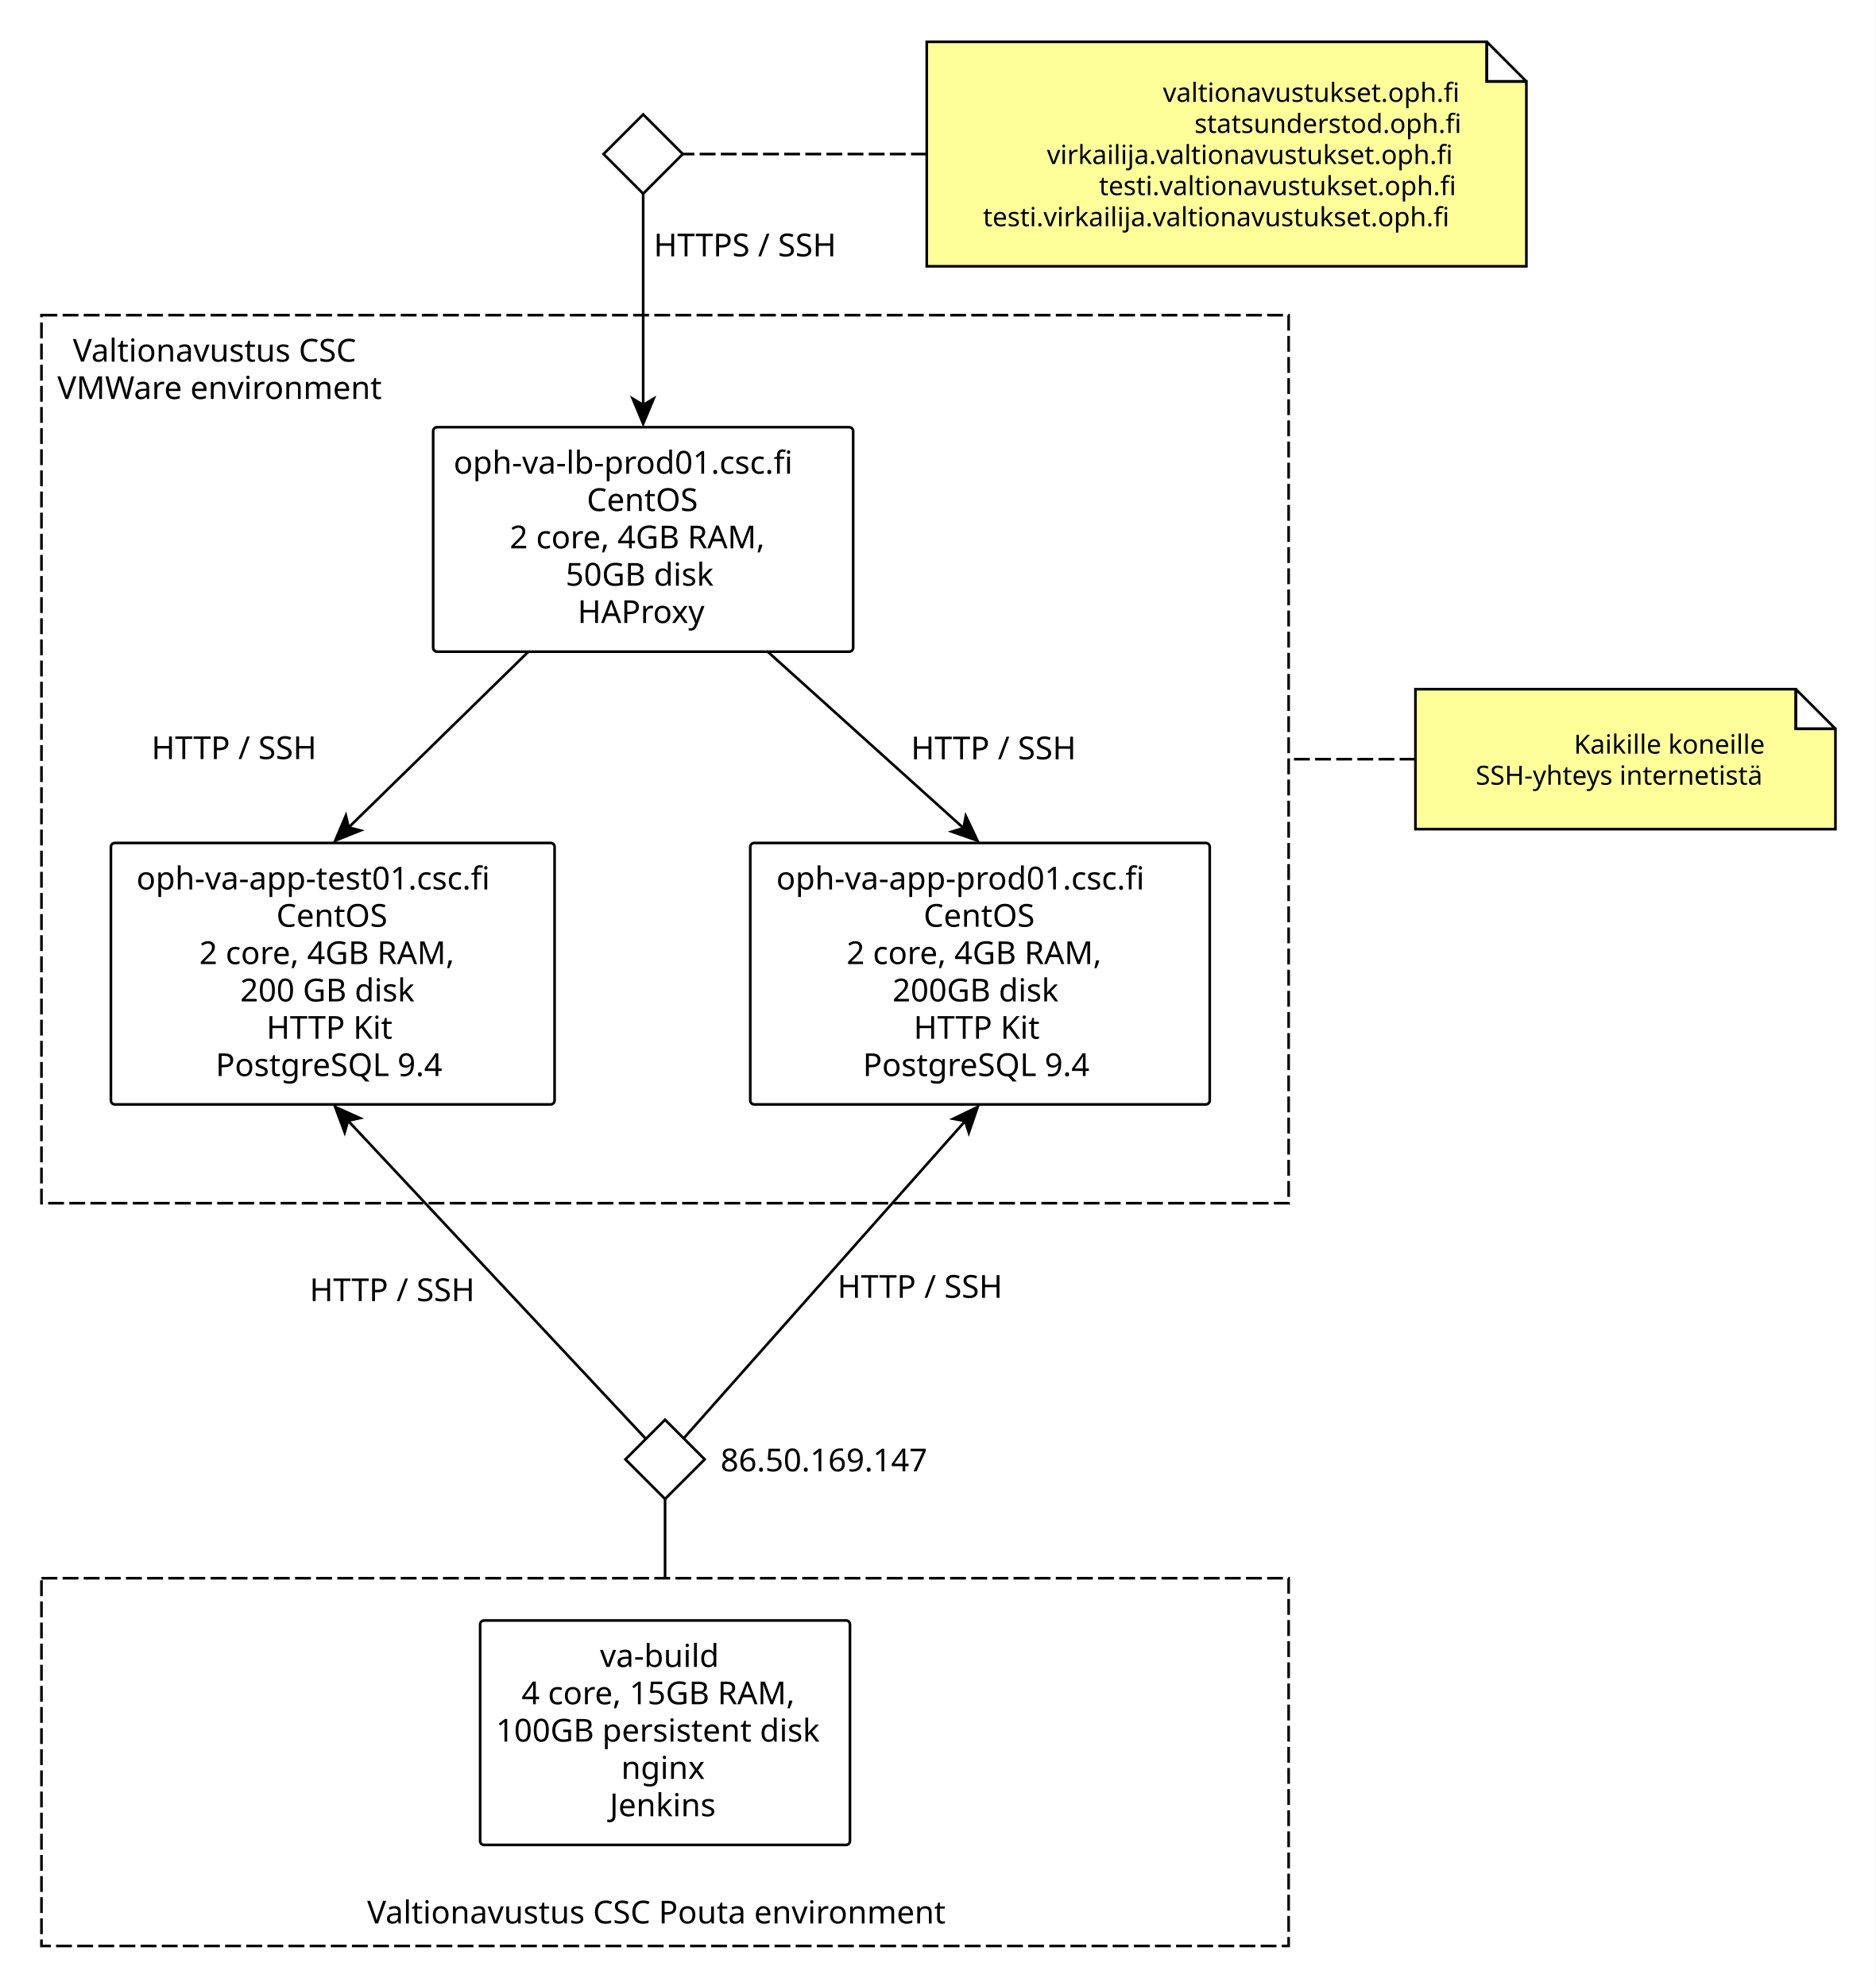
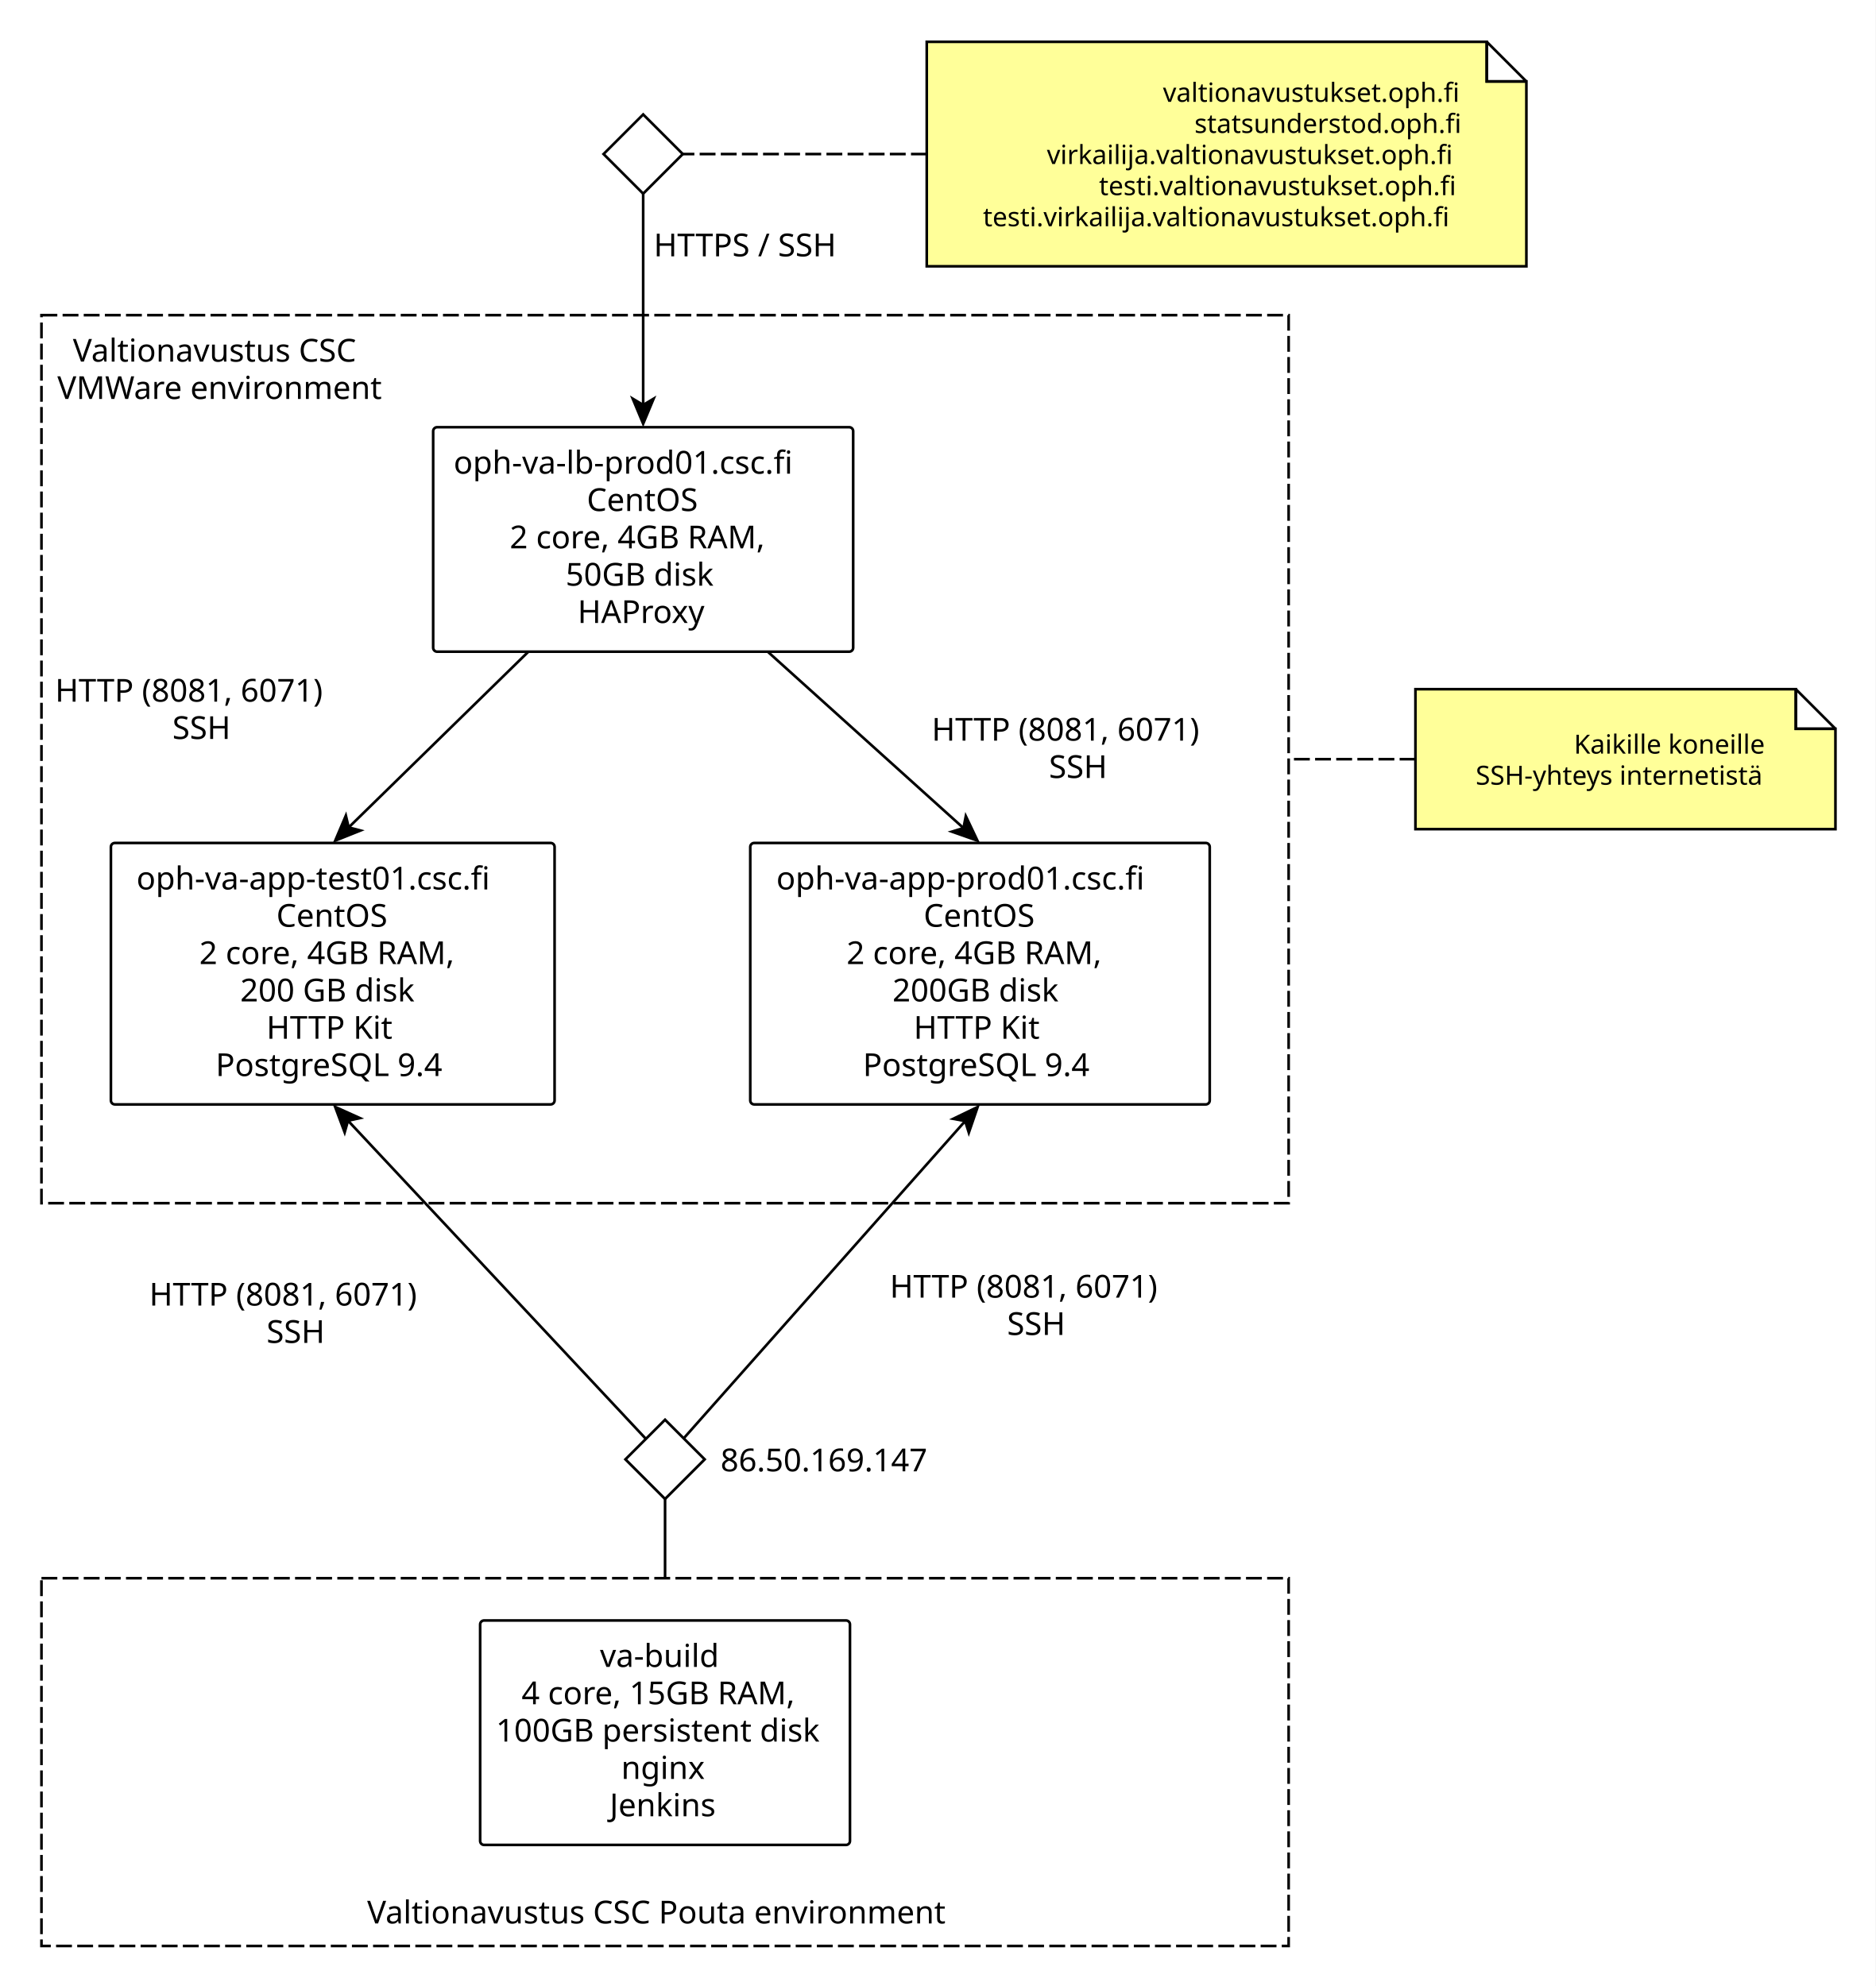
<svg xmlns="http://www.w3.org/2000/svg" fill-opacity="1" color-rendering="auto" color-interpolation="auto" text-rendering="auto" stroke="black" stroke-linecap="square" width="710" stroke-miterlimit="10" shape-rendering="auto" stroke-opacity="1" fill="black" stroke-dasharray="none" font-weight="normal" stroke-width="1" height="752" font-family="'Dialog'" font-style="normal" stroke-linejoin="miter" font-size="12px" stroke-dashoffset="0" image-rendering="auto">
  <defs id="genericDefs" />
  <g>
    <defs id="defs1">
      <linearGradient x1="367.023" gradientUnits="userSpaceOnUse" x2="403.353" y1="94.187" y2="147.937" id="linearGradient1" spreadMethod="pad">
        <stop stop-opacity="0.863" stop-color="rgb(255,255,255)" offset="0%" />
        <stop stop-opacity="0.126" stop-color="rgb(255,255,255)" offset="100%" />
      </linearGradient>
      <linearGradient x1="124.983" gradientUnits="userSpaceOnUse" x2="161.822" y1="94.187" y2="146.663" id="linearGradient2" spreadMethod="pad">
        <stop stop-opacity="0.863" stop-color="rgb(255,255,255)" offset="0%" />
        <stop stop-opacity="0.126" stop-color="rgb(255,255,255)" offset="100%" />
      </linearGradient>
      <linearGradient x1="264.767" gradientUnits="userSpaceOnUse" x2="296.635" y1="388.587" y2="432.774" id="linearGradient3" spreadMethod="pad">
        <stop stop-opacity="0.863" stop-color="rgb(255,255,255)" offset="0%" />
        <stop stop-opacity="0.126" stop-color="rgb(255,255,255)" offset="100%" />
      </linearGradient>
      <linearGradient x1="246.983" gradientUnits="userSpaceOnUse" x2="277.174" y1="-63.24" y2="-15.104" id="linearGradient4" spreadMethod="pad">
        <stop stop-opacity="0.863" stop-color="rgb(255,255,255)" offset="0%" />
        <stop stop-opacity="0.126" stop-color="rgb(255,255,255)" offset="100%" />
      </linearGradient>
      <clipPath clipPathUnits="userSpaceOnUse" id="clipPath1">
        <path d="M0 0 L710 0 L710 752 L0 752 L0 0 Z" />
      </clipPath>
      <clipPath clipPathUnits="userSpaceOnUse" id="clipPath2">
        <path d="M83 -225 L793 -225 L793 527 L83 527 L83 -225 Z" />
      </clipPath>
    </defs>
    <g fill="white" text-rendering="geometricPrecision" shape-rendering="geometricPrecision" transform="translate(-83,225)" stroke="white">
      <rect x="83" width="710" height="752" y="-225" clip-path="url(#clipPath2)" stroke="none" />
    </g>
    <g text-rendering="geometricPrecision" stroke-miterlimit="1.45" shape-rendering="geometricPrecision" font-family="sans-serif" transform="matrix(1,0,0,1,-83,225)" stroke-linecap="butt">
      <text x="110.595" xml:space="preserve" y="-88.065" clip-path="url(#clipPath2)" stroke="none">Valtionavustus CSC</text>
      <text x="104.698" xml:space="preserve" y="-73.932" clip-path="url(#clipPath2)" stroke="none">VMWare environment</text>
      <rect x="98.698" y="-105.667" clip-path="url(#clipPath2)" fill="none" width="472.139" stroke-dasharray="6,2" height="336.254" />
    </g>
    <g text-rendering="geometricPrecision" stroke-miterlimit="1.45" shape-rendering="geometricPrecision" transform="matrix(1,0,0,1,-83,225)" stroke-linecap="butt">
      <rect x="367.023" y="94.187" clip-path="url(#clipPath2)" fill="none" width="173.94" rx="1.5" ry="1.5" height="99" />
    </g>
    <g fill="url(#linearGradient1)" text-rendering="geometricPrecision" shape-rendering="geometricPrecision" transform="matrix(1,0,0,1,-83,225)" stroke="url(#linearGradient1)">
      <path d="M367.773 97.187 Q367.773 94.937 370.023 94.937 L477.084 94.937 Q479.334 94.937 479.334 97.187 Q479.334 99.437 425.804 136.037 Q372.273 172.637 370.023 172.637 Q367.773 172.637 367.773 170.387 Z" stroke="none" clip-path="url(#clipPath2)" />
    </g>
    <g text-rendering="geometricPrecision" stroke-miterlimit="1.45" shape-rendering="geometricPrecision" font-family="sans-serif" transform="matrix(1,0,0,1,-83,225)" stroke-linecap="butt">
      <text x="376.884" xml:space="preserve" y="111.788" clip-path="url(#clipPath2)" stroke="none">oph-va-app-prod01.csc.fi</text>
      <text x="432.639" xml:space="preserve" y="125.921" clip-path="url(#clipPath2)" stroke="none">CentOS</text>
      <text x="403.468" xml:space="preserve" y="140.054" clip-path="url(#clipPath2)" stroke="none">2 core, 4GB RAM,</text>
      <text x="420.85" xml:space="preserve" y="154.187" clip-path="url(#clipPath2)" stroke="none">200GB disk</text>
      <text x="428.886" xml:space="preserve" y="168.319" clip-path="url(#clipPath2)" stroke="none">HTTP Kit</text>
      <text x="409.673" xml:space="preserve" y="182.452" clip-path="url(#clipPath2)" stroke="none">PostgreSQL 9.4</text>
    </g>
    <g text-rendering="geometricPrecision" stroke-miterlimit="1.45" shape-rendering="geometricPrecision" transform="matrix(1,0,0,1,-83,225)" stroke-linecap="butt">
      <rect x="124.983" y="94.187" clip-path="url(#clipPath2)" fill="none" width="167.964" rx="1.5" ry="1.5" height="99" />
    </g>
    <g fill="url(#linearGradient2)" text-rendering="geometricPrecision" shape-rendering="geometricPrecision" transform="matrix(1,0,0,1,-83,225)" stroke="url(#linearGradient2)">
      <path d="M125.733 97.187 Q125.733 94.937 127.983 94.937 L231.16 94.937 Q233.41 94.937 233.41 97.187 Q233.41 99.437 181.822 136.037 Q130.233 172.637 127.983 172.637 Q125.733 172.637 125.733 170.387 Z" stroke="none" clip-path="url(#clipPath2)" />
    </g>
    <g text-rendering="geometricPrecision" stroke-miterlimit="1.45" shape-rendering="geometricPrecision" font-family="sans-serif" transform="matrix(1,0,0,1,-83,225)" stroke-linecap="butt">
      <text x="134.66" xml:space="preserve" y="111.788" clip-path="url(#clipPath2)" stroke="none">oph-va-app-test01.csc.fi</text>
      <text x="187.611" xml:space="preserve" y="125.921" clip-path="url(#clipPath2)" stroke="none">CentOS</text>
      <text x="158.44" xml:space="preserve" y="140.054" clip-path="url(#clipPath2)" stroke="none">2 core, 4GB RAM,</text>
      <text x="173.923" xml:space="preserve" y="154.187" clip-path="url(#clipPath2)" stroke="none">200 GB disk</text>
      <text x="183.858" xml:space="preserve" y="168.319" clip-path="url(#clipPath2)" stroke="none">HTTP Kit</text>
      <text x="164.645" xml:space="preserve" y="182.452" clip-path="url(#clipPath2)" stroke="none">PostgreSQL 9.4</text>
    </g>
    <g text-rendering="geometricPrecision" stroke-miterlimit="1.45" shape-rendering="geometricPrecision" transform="matrix(1,0,0,1,-83,225)" stroke-linecap="butt">
      <rect x="264.767" y="388.587" clip-path="url(#clipPath2)" fill="none" width="140" rx="1.5" ry="1.5" height="85" />
    </g>
    <g fill="url(#linearGradient3)" text-rendering="geometricPrecision" shape-rendering="geometricPrecision" transform="matrix(1,0,0,1,-83,225)" stroke="url(#linearGradient3)">
      <path d="M265.517 391.587 Q265.517 389.337 267.767 389.337 L352.767 389.337 Q355.017 389.337 355.017 391.587 Q355.017 393.837 312.517 424.837 Q270.017 455.837 267.767 455.837 Q265.517 455.837 265.517 453.587 Z" stroke="none" clip-path="url(#clipPath2)" />
    </g>
    <g text-rendering="geometricPrecision" stroke-miterlimit="1.45" shape-rendering="geometricPrecision" font-family="sans-serif" transform="matrix(1,0,0,1,-83,225)" stroke-linecap="butt">
      <text x="310.132" xml:space="preserve" y="406.189" clip-path="url(#clipPath2)" stroke="none">va-build</text>
      <text x="280.448" xml:space="preserve" y="420.322" clip-path="url(#clipPath2)" stroke="none">4 core, 15GB RAM,</text>
      <text x="270.745" xml:space="preserve" y="434.455" clip-path="url(#clipPath2)" stroke="none">100GB persistent disk</text>
      <text x="318.165" xml:space="preserve" y="448.587" clip-path="url(#clipPath2)" stroke="none">nginx</text>
      <text x="313.811" xml:space="preserve" y="462.72" clip-path="url(#clipPath2)" stroke="none">Jenkins</text>
    </g>
    <g text-rendering="geometricPrecision" stroke-miterlimit="1.45" shape-rendering="geometricPrecision" transform="matrix(1,0,0,1,-83,225)" stroke-linecap="butt">
      <rect x="246.983" y="-63.24" clip-path="url(#clipPath2)" fill="none" width="159" rx="1.5" ry="1.5" height="85" />
    </g>
    <g fill="url(#linearGradient4)" text-rendering="geometricPrecision" shape-rendering="geometricPrecision" transform="matrix(1,0,0,1,-83,225)" stroke="url(#linearGradient4)">
      <path d="M247.733 -60.24 Q247.733 -62.49 249.983 -62.49 L347.333 -62.49 Q349.583 -62.49 349.583 -60.24 Q349.583 -57.99 300.908 -26.99 Q252.233 4.01 249.983 4.01 Q247.733 4.01 247.733 1.76 Z" stroke="none" clip-path="url(#clipPath2)" />
    </g>
    <g text-rendering="geometricPrecision" stroke-miterlimit="1.45" shape-rendering="geometricPrecision" font-family="sans-serif" transform="matrix(1,0,0,1,-83,225)" stroke-linecap="butt">
      <text x="254.729" xml:space="preserve" y="-45.639" clip-path="url(#clipPath2)" stroke="none">oph-va-lb-prod01.csc.fi</text>
      <text x="305.129" xml:space="preserve" y="-31.506" clip-path="url(#clipPath2)" stroke="none">CentOS</text>
      <text x="275.958" xml:space="preserve" y="-17.373" clip-path="url(#clipPath2)" stroke="none">2 core, 4GB RAM,</text>
      <text x="297.134" xml:space="preserve" y="-3.24" clip-path="url(#clipPath2)" stroke="none">50GB disk</text>
      <text x="301.663" xml:space="preserve" y="10.893" clip-path="url(#clipPath2)" stroke="none">HAProxy</text>
    </g>
    <g fill="white" text-rendering="geometricPrecision" shape-rendering="geometricPrecision" transform="matrix(1,0,0,1,-83,225)" stroke="white">
      <path d="M311.483 -166.667 L326.483 -181.667 L341.483 -166.667 L326.483 -151.667 Z" fill-rule="evenodd" clip-path="url(#clipPath2)" stroke="none" />
    </g>
    <g text-rendering="geometricPrecision" stroke-miterlimit="1.45" shape-rendering="geometricPrecision" transform="matrix(1,0,0,1,-83,225)" stroke-linecap="butt">
      <path fill="none" d="M311.483 -166.667 L326.483 -181.667 L341.483 -166.667 L326.483 -151.667 Z" fill-rule="evenodd" clip-path="url(#clipPath2)" />
    </g>
    <g fill="rgb(255,255,153)" text-rendering="geometricPrecision" shape-rendering="geometricPrecision" transform="matrix(1,0,0,1,-83,225)" stroke="rgb(255,255,153)">
      <path d="M433.837 -209.167 L645.837 -209.167 L645.837 -194.167 L660.837 -194.167 L660.837 -124.167 L433.837 -124.167 Z" stroke="none" clip-path="url(#clipPath2)" />
      <path fill="white" d="M645.837 -209.167 L645.837 -194.167 L660.837 -194.167 Z" clip-path="url(#clipPath2)" fill-rule="evenodd" stroke="none" />
    </g>
    <g text-rendering="geometricPrecision" stroke-miterlimit="1.45" shape-rendering="geometricPrecision" transform="matrix(1,0,0,1,-83,225)" stroke-linecap="butt">
      <path fill="none" d="M433.837 -209.167 L645.837 -209.167 L645.837 -194.167 L660.837 -194.167 L660.837 -124.167 L433.837 -124.167 Z" clip-path="url(#clipPath2)" />
      <path fill="none" d="M645.837 -209.167 L645.837 -194.167 L660.837 -194.167 Z" clip-path="url(#clipPath2)" fill-rule="evenodd" />
      <text x="523.247" font-size="10px" y="-186.442" clip-path="url(#clipPath2)" font-family="sans-serif" stroke="none" xml:space="preserve">valtionavustukset.oph.fi</text>
      <text x="535.176" font-size="10px" y="-174.665" clip-path="url(#clipPath2)" font-family="sans-serif" stroke="none" xml:space="preserve">statsunderstod.oph.fi</text>
      <text x="479.322" font-size="10px" y="-162.887" clip-path="url(#clipPath2)" font-family="sans-serif" stroke="none" xml:space="preserve">virkailija.valtionavustukset.oph.fi</text>
      <text x="499.043" font-size="10px" y="-151.11" clip-path="url(#clipPath2)" font-family="sans-serif" stroke="none" xml:space="preserve">testi.valtionavustukset.oph.fi</text>
      <text x="455.118" font-size="10px" y="-139.333" clip-path="url(#clipPath2)" font-family="sans-serif" stroke="none" xml:space="preserve">testi.virkailija.valtionavustukset.oph.fi</text>
      <text x="221.986" xml:space="preserve" y="503.31" clip-path="url(#clipPath2)" font-family="sans-serif" stroke="none">Valtionavustus CSC Pouta environment</text>
      <rect x="98.698" y="372.587" clip-path="url(#clipPath2)" fill="none" width="472.139" stroke-dasharray="6,2" height="139.254" />
    </g>
    <g fill="white" text-rendering="geometricPrecision" shape-rendering="geometricPrecision" transform="matrix(1,0,0,1,-83,225)" stroke="white">
      <path d="M319.767 327.587 L334.767 312.587 L349.767 327.587 L334.767 342.587 Z" fill-rule="evenodd" clip-path="url(#clipPath2)" stroke="none" />
    </g>
    <g text-rendering="geometricPrecision" stroke-miterlimit="1.45" shape-rendering="geometricPrecision" font-family="sans-serif" transform="matrix(1,0,0,1,-83,225)" stroke-linecap="butt">
      <text x="355.767" xml:space="preserve" y="332.123" clip-path="url(#clipPath2)" stroke="none">86.50.169.147</text>
      <path fill="none" d="M319.767 327.587 L334.767 312.587 L349.767 327.587 L334.767 342.587 Z" clip-path="url(#clipPath2)" fill-rule="evenodd" />
    </g>
    <g fill="rgb(255,255,153)" text-rendering="geometricPrecision" shape-rendering="geometricPrecision" transform="matrix(1,0,0,1,-83,225)" stroke="rgb(255,255,153)">
      <path d="M618.837 35.96 L762.837 35.96 L762.837 50.96 L777.837 50.96 L777.837 88.96 L618.837 88.96 Z" stroke="none" clip-path="url(#clipPath2)" />
      <path fill="white" d="M762.837 35.96 L762.837 50.96 L777.837 50.96 Z" clip-path="url(#clipPath2)" fill-rule="evenodd" stroke="none" />
    </g>
    <g text-rendering="geometricPrecision" stroke-miterlimit="1.45" shape-rendering="geometricPrecision" transform="matrix(1,0,0,1,-83,225)" stroke-linecap="butt">
      <path fill="none" d="M618.837 35.96 L762.837 35.96 L762.837 50.96 L777.837 50.96 L777.837 88.96 L618.837 88.96 Z" clip-path="url(#clipPath2)" />
      <path fill="none" d="M762.837 35.96 L762.837 50.96 L777.837 50.96 Z" clip-path="url(#clipPath2)" fill-rule="evenodd" />
      <text x="678.837" font-size="10px" y="60.351" clip-path="url(#clipPath2)" font-family="sans-serif" stroke="none" xml:space="preserve">Kaikille koneille</text>
      <text x="641.635" font-size="10px" y="72.128" clip-path="url(#clipPath2)" font-family="sans-serif" stroke="none" xml:space="preserve">SSH-yhteys internetistä</text>
      <path fill="none" d="M373.646 21.768 L448.051 88.83" clip-path="url(#clipPath2)" />
      <path d="M453.993 94.186 L448.427 82.438 L447.308 88.161 L441.732 89.866 Z" clip-path="url(#clipPath2)" stroke="none" />
-       <text x="427.874" xml:space="preserve" y="62.508" clip-path="url(#clipPath2)" font-family="sans-serif" stroke="none">HTTP / SSH</text>
+       <text x="435.714" xml:space="preserve" y="55.442" clip-path="url(#clipPath2)" font-family="sans-serif" stroke="none">HTTP (8081, 6071)</text>
+       <text x="480.105" xml:space="preserve" y="69.575" clip-path="url(#clipPath2)" font-family="sans-serif" stroke="none">SSH</text>
      <path fill="none" d="M283.017 21.777 L214.702 88.598" clip-path="url(#clipPath2)" />
      <path d="M208.983 94.192 L221.058 89.375 L215.417 87.899 L214.066 82.227 Z" clip-path="url(#clipPath2)" stroke="none" />
-       <text x="140.351" xml:space="preserve" y="62.419" clip-path="url(#clipPath2)" font-family="sans-serif" stroke="none">HTTP / SSH</text>
+       <text x="103.863" xml:space="preserve" y="40.678" clip-path="url(#clipPath2)" font-family="sans-serif" stroke="none">HTTP (8081, 6071)</text>
+       <text x="148.253" xml:space="preserve" y="54.81" clip-path="url(#clipPath2)" font-family="sans-serif" stroke="none">SSH</text>
      <path fill="none" d="M326.483 -151.643 L326.483 -71.24" clip-path="url(#clipPath2)" />
      <path d="M326.483 -63.24 L331.483 -75.24 L326.483 -72.24 L321.483 -75.24 Z" clip-path="url(#clipPath2)" stroke="none" />
      <text x="330.483" xml:space="preserve" y="-127.94" clip-path="url(#clipPath2)" font-family="sans-serif" stroke="none">HTTPS / SSH</text>
      <path fill="none" stroke-dasharray="6,2" d="M433.864 -166.667 L341.505 -166.667" clip-path="url(#clipPath2)" />
      <path fill="none" d="M334.767 342.559 L334.767 372.587" clip-path="url(#clipPath2)" />
      <path fill="none" d="M327.488 319.809 L214.461 199.035" clip-path="url(#clipPath2)" />
      <path d="M208.994 193.194 L213.543 205.373 L215.144 199.766 L220.845 198.539 Z" clip-path="url(#clipPath2)" stroke="none" />
-       <text x="200.232" xml:space="preserve" y="267.67" clip-path="url(#clipPath2)" font-family="sans-serif" stroke="none">HTTP / SSH</text>
+       <text x="139.507" xml:space="preserve" y="269.356" clip-path="url(#clipPath2)" font-family="sans-serif" stroke="none">HTTP (8081, 6071)</text>
+       <text x="183.898" xml:space="preserve" y="283.489" clip-path="url(#clipPath2)" font-family="sans-serif" stroke="none">SSH</text>
      <path fill="none" d="M341.841 319.612 L448.658 199.176" clip-path="url(#clipPath2)" />
      <path d="M453.966 193.19 L442.263 198.851 L447.994 199.924 L449.744 205.486 Z" clip-path="url(#clipPath2)" stroke="none" />
-       <text x="400.026" xml:space="preserve" y="266.402" clip-path="url(#clipPath2)" font-family="sans-serif" stroke="none">HTTP / SSH</text>
+       <text x="419.857" xml:space="preserve" y="266.356" clip-path="url(#clipPath2)" font-family="sans-serif" stroke="none">HTTP (8081, 6071)</text>
+       <text x="464.247" xml:space="preserve" y="280.489" clip-path="url(#clipPath2)" font-family="sans-serif" stroke="none">SSH</text>
      <path fill="none" stroke-dasharray="6,2" d="M618.85 62.46 L570.837 62.46" clip-path="url(#clipPath2)" />
    </g>
  </g>
</svg>
